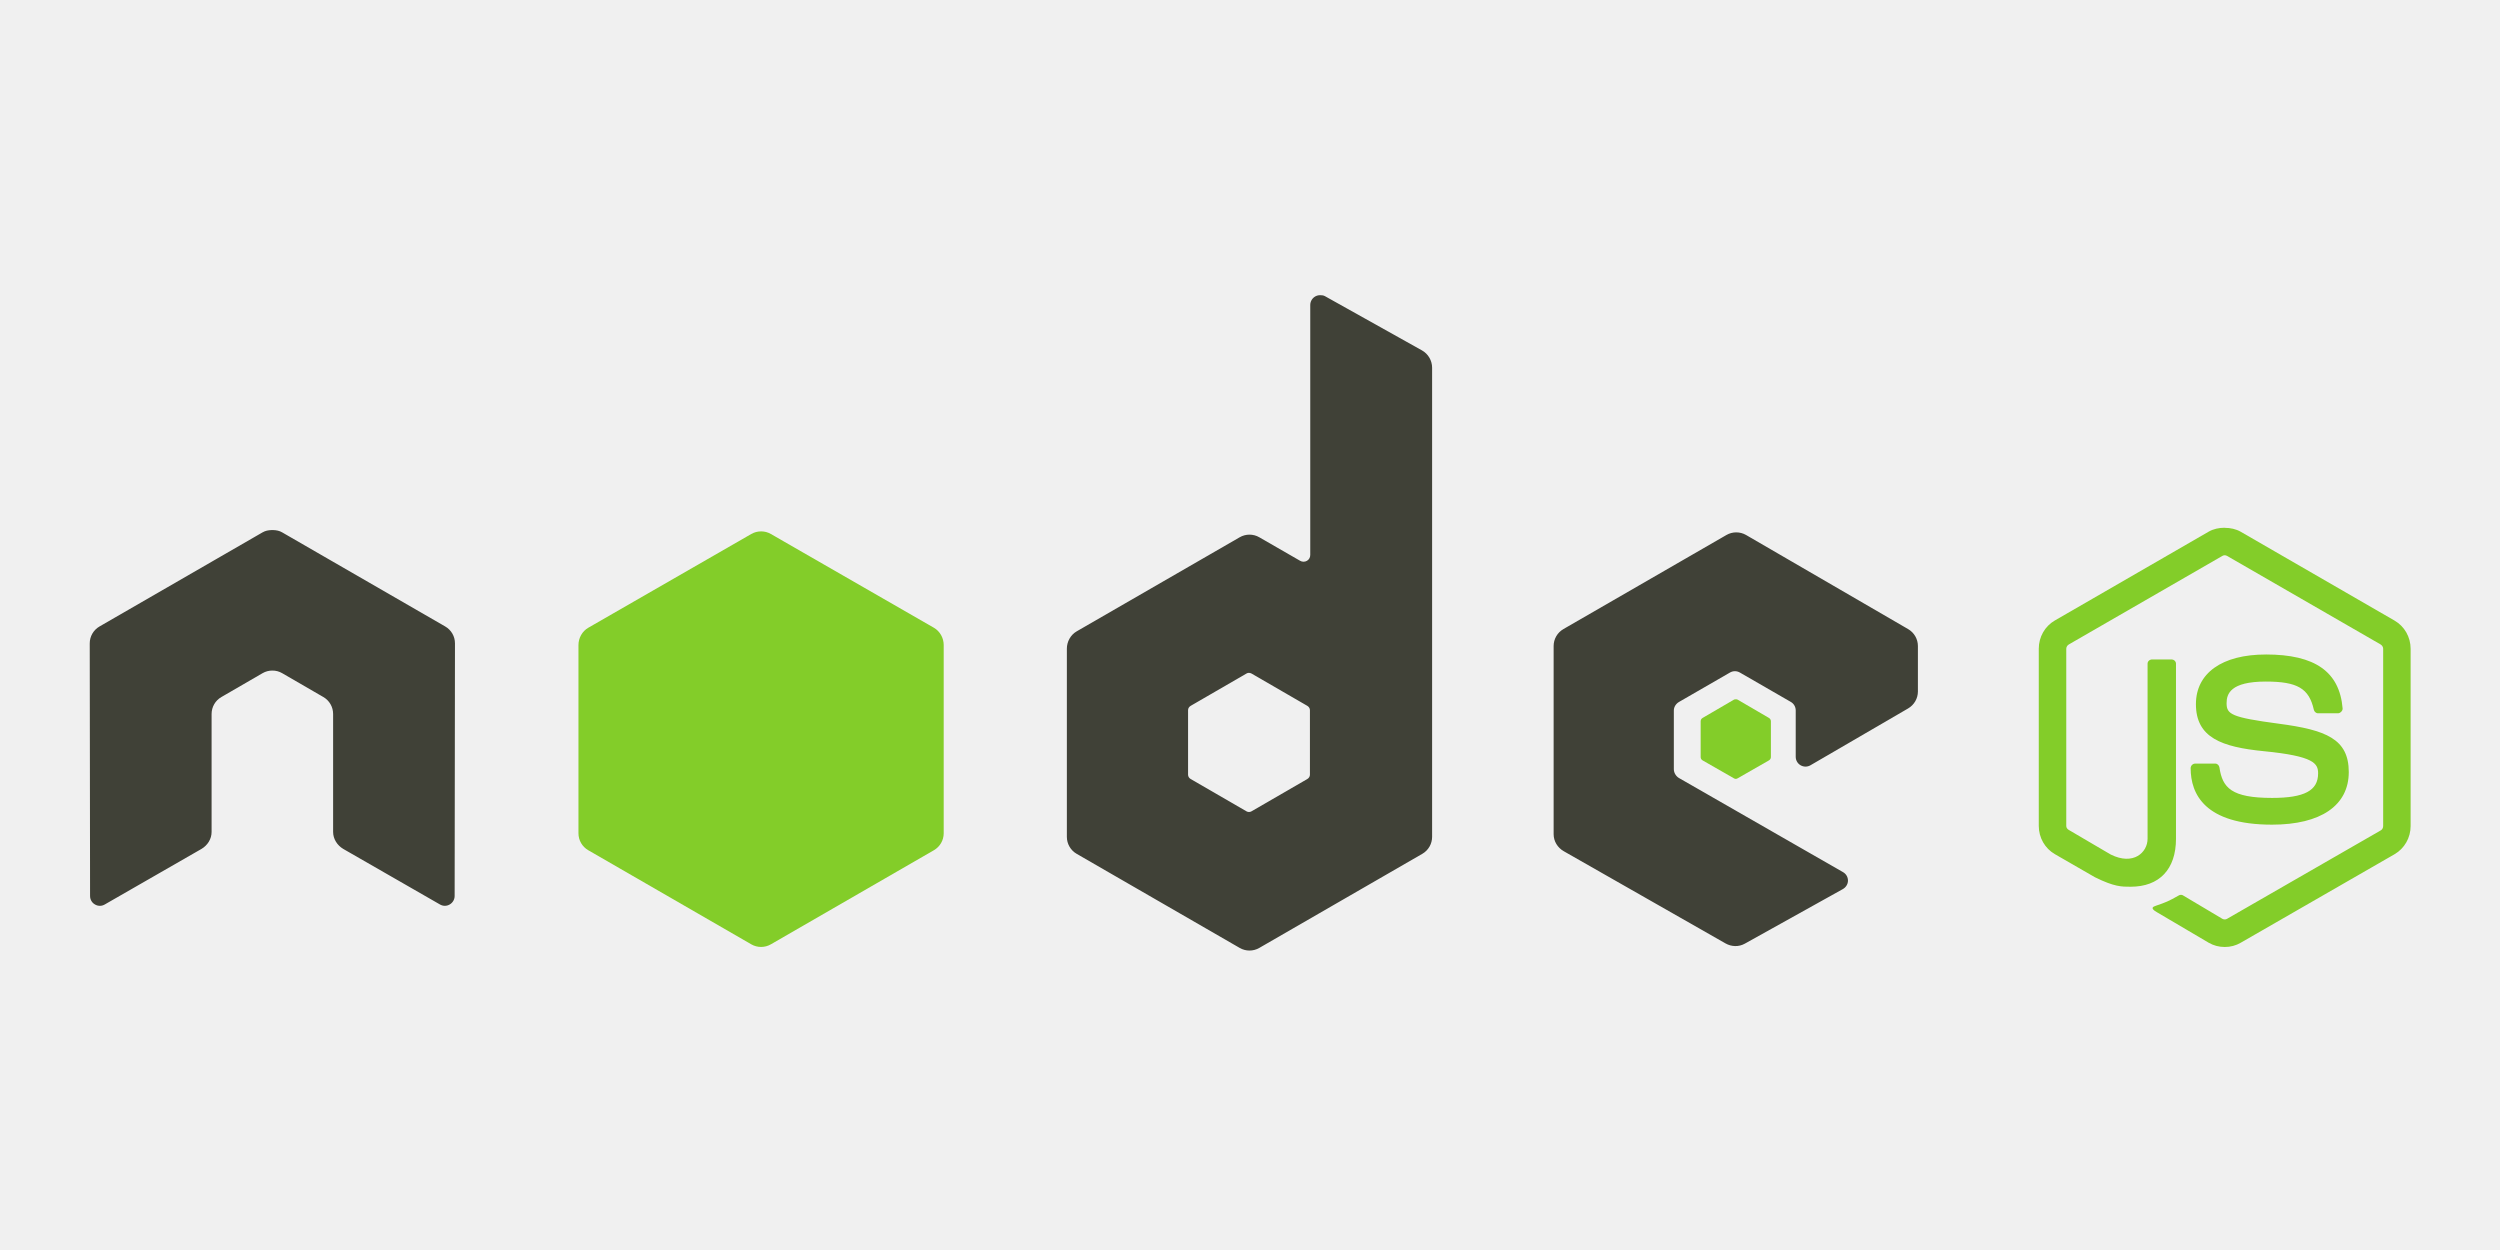
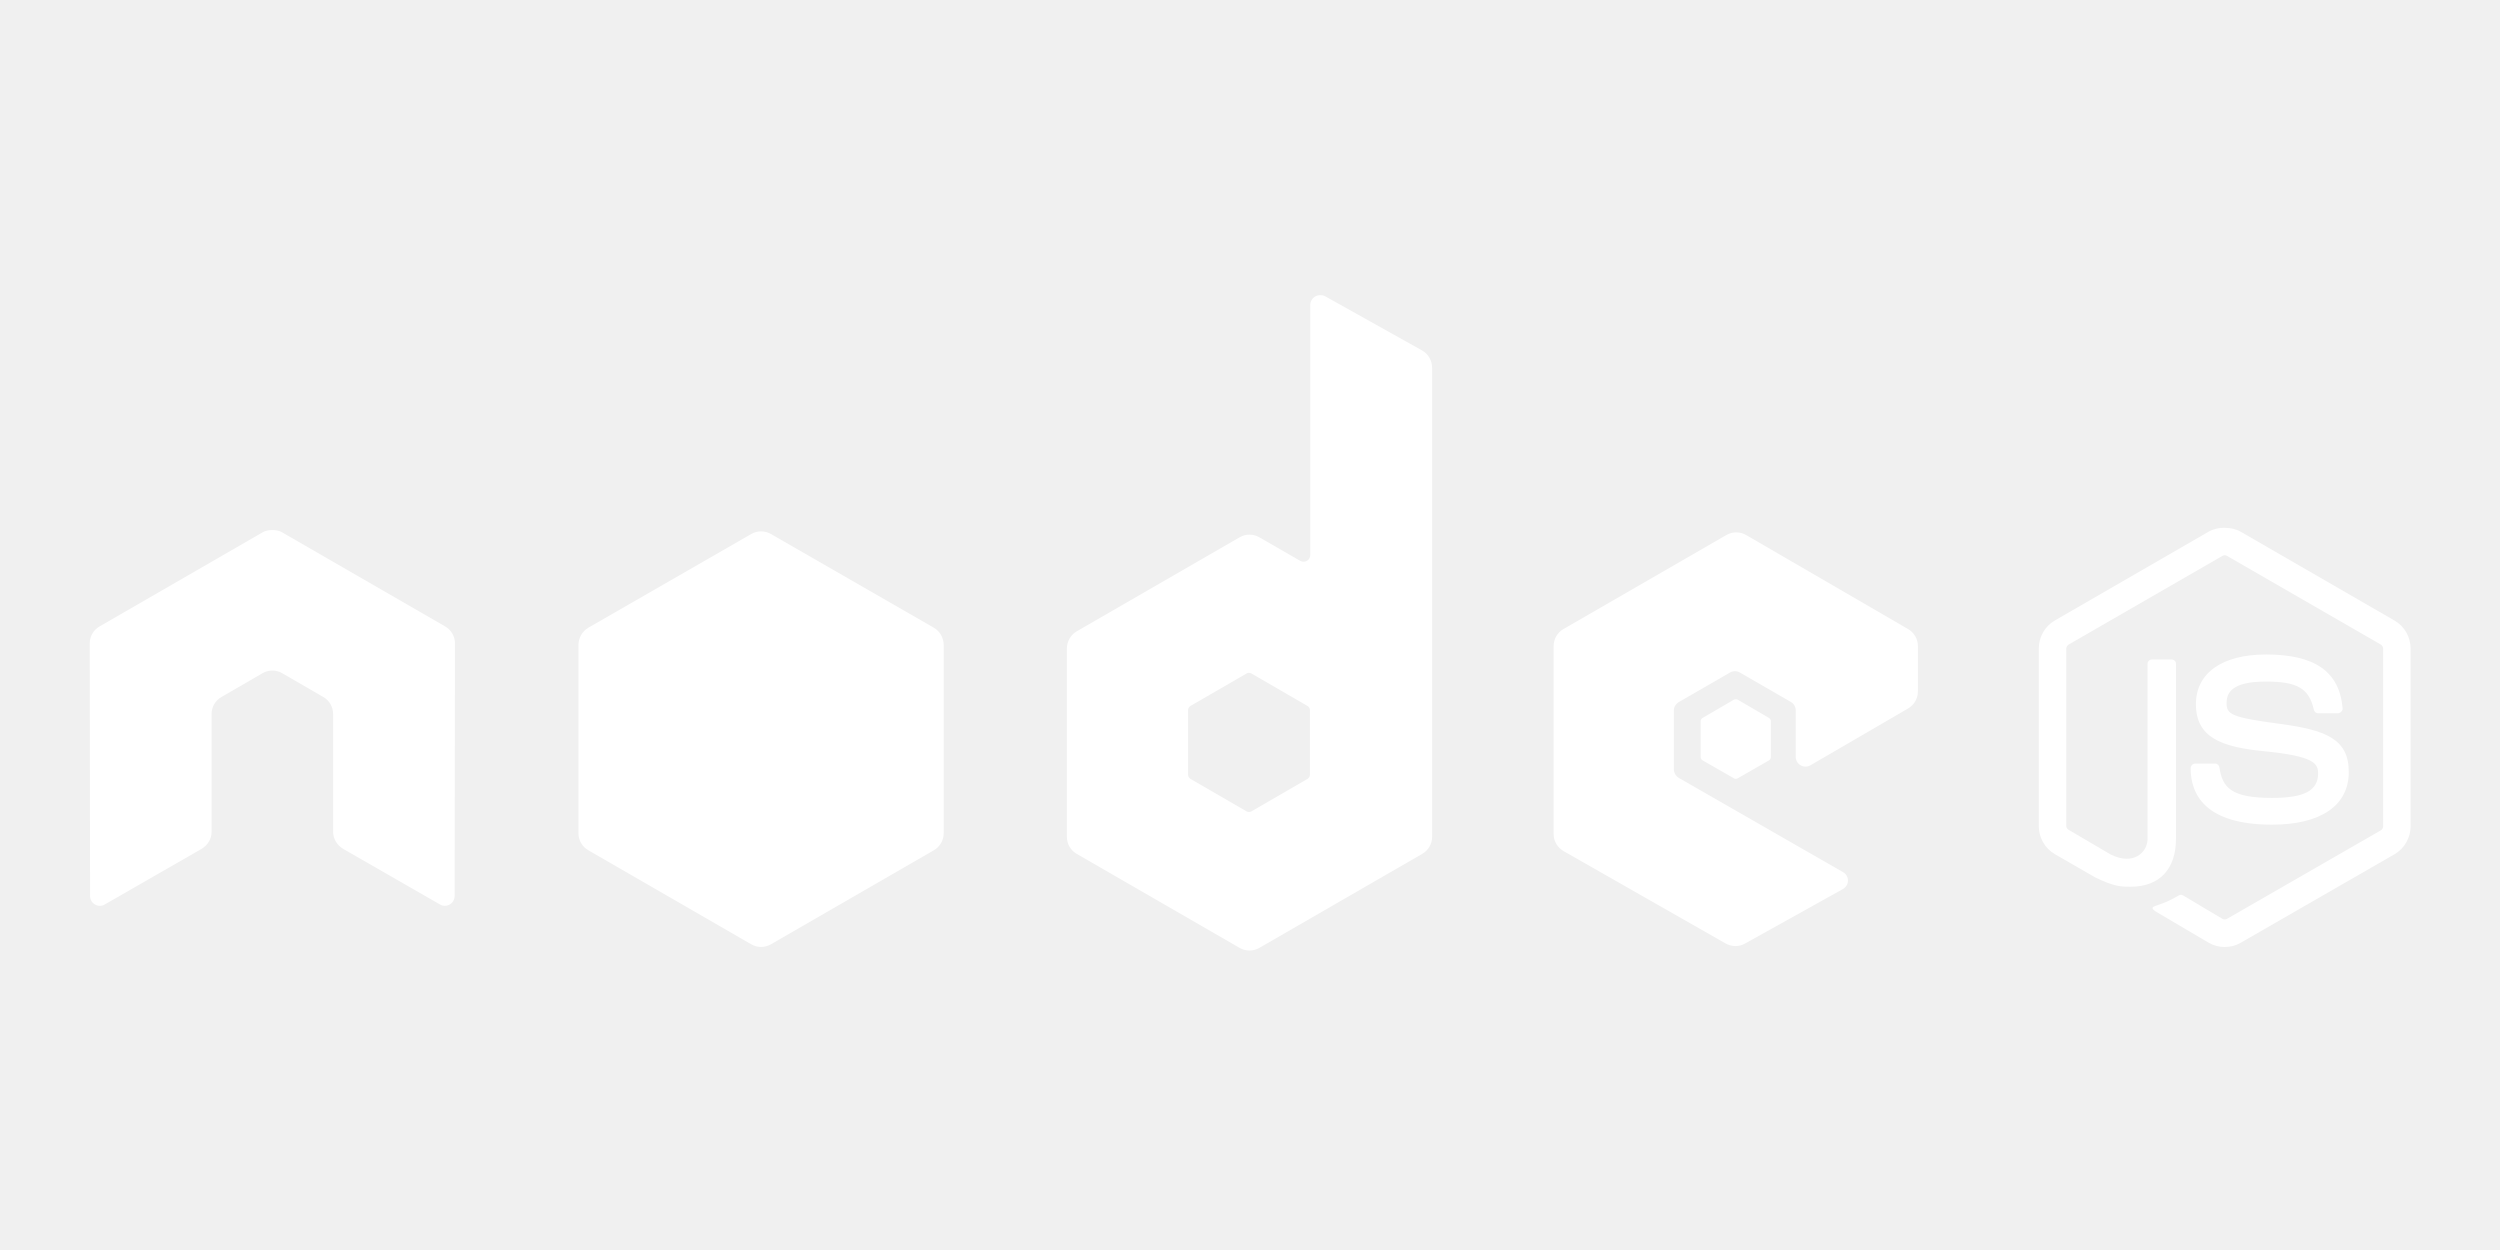
<svg xmlns="http://www.w3.org/2000/svg" width="120" height="60" preserveAspectRatio="xMidYMid">
  <g transform="matrix(.217946 0 0 .217946 4.120542 14.08555)">
-     <path d="M471.05 51.6c-1.245 0-2.455.257-3.526.863l-33.888 19.57c-2.193 1.263-3.526 3.65-3.526 6.188v39.07c0 2.537 1.333 4.92 3.526 6.187l8.85 5.1c4.3 2.12 5.886 2.086 7.843 2.086 6.366 0 10-3.863 10-10.577V81.542c0-.545-.472-.935-1.007-.935h-4.245c-.544 0-1.007.4-1.007.935v38.565c0 2.976-3.1 5.97-8.13 3.454l-9.2-5.396c-.325-.177-.576-.5-.576-.863v-39.07c0-.37.248-.748.576-.935l33.817-19.5c.317-.182.694-.182 1.007 0l33.817 19.5c.322.193.576.553.576.935v39.07c0 .373-.187.755-.504.935l-33.888 19.5c-.3.173-.7.173-1.007 0l-8.706-5.18c-.26-.152-.613-.14-.863 0-2.403 1.362-2.855 1.52-5.108 2.302-.555.193-1.4.494.288 1.44l11.368 6.7c1.082.626 2.288.935 3.526.935 1.255 0 2.443-.3 3.526-.935l33.888-19.5c2.193-1.276 3.526-3.65 3.526-6.187v-39.07c0-2.538-1.333-4.92-3.526-6.188l-33.888-19.57c-1.062-.606-2.28-.863-3.526-.863zm9.066 27.918c-9.65 0-15.397 4.107-15.397 10.936 0 7.4 5.704 9.444 14.966 10.36 11.08 1.085 11.944 2.712 11.944 4.893 0 3.783-3.016 5.396-10.145 5.396-8.956 0-10.925-2.236-11.584-6.7-.078-.478-.446-.863-.935-.863h-4.4a1.03 1.03 0 0 0-1.007 1.007c0 5.703 3.102 12.447 17.916 12.447 10.723 0 16.908-4.2 16.908-11.584 0-7.3-4.996-9.273-15.397-10.65-10.5-1.4-11.512-2.07-11.512-4.533 0-2.032.85-4.75 8.634-4.75 6.953 0 9.523 1.5 10.577 6.188.092.44.48.8.935.8h4.4c.27 0 .532-.166.72-.36.184-.207.314-.44.288-.72-.68-8.074-6.064-11.872-16.908-11.872z" fill="#83cd29" />
-     <path d="M271.82.383a2.18 2.18 0 0 0-1.079.288 2.18 2.18 0 0 0-1.079 1.871v55.042c0 .54-.252 1.024-.72 1.295a1.5 1.5 0 0 1-1.511 0l-8.994-5.18a4.31 4.31 0 0 0-4.317 0L218.218 74.42c-1.342.774-2.16 2.264-2.16 3.813v41.443a4.31 4.31 0 0 0 2.159 3.741l35.903 20.722a4.3 4.3 0 0 0 4.317 0l35.903-20.722a4.31 4.31 0 0 0 2.159-3.741V16.356c0-1.572-.858-3.047-2.23-3.813L272.9.598c-.336-.187-.708-.22-1.08-.216zM40.86 52.115c-.685.028-1.328.147-1.943.504L3.015 73.34a4.3 4.3 0 0 0-2.158 3.741L.93 132.7c0 .774.4 1.492 1.08 1.87.667.4 1.494.4 2.158 0l21.297-12.232c1.35-.8 2.23-2.196 2.23-3.74V92.623c0-1.55.815-2.97 2.16-3.74l9.066-5.252a4.25 4.25 0 0 1 2.158-.576 4.24 4.24 0 0 1 2.159.576L52.3 88.88c1.343.77 2.158 2.192 2.158 3.74v25.974c0 1.546.9 2.95 2.23 3.74l21.297 12.232c.67.4 1.495.4 2.158 0 .66-.38 1.08-1.097 1.08-1.87l.072-55.617a4.28 4.28 0 0 0-2.158-3.741L43.235 52.618c-.607-.356-1.253-.476-1.943-.504h-.43zm322.624.504a4.29 4.29 0 0 0-2.159.576l-35.903 20.722c-1.34.775-2.16 2.192-2.16 3.74V119.1c0 1.558.878 2.97 2.23 3.74l35.615 20.3c1.315.75 2.92.807 4.245.07l21.585-12.016c.685-.38 1.148-1.09 1.15-1.87s-.403-1.482-1.08-1.87l-36.12-20.722c-.676-.386-1.15-1.167-1.15-1.943V91.83c0-.774.48-1.484 1.15-1.87l11.224-6.476c.668-.386 1.488-.386 2.16 0L375.5 89.96a2.15 2.15 0 0 1 1.079 1.87v10.217a2.15 2.15 0 0 0 1.079 1.87c.673.388 1.488.39 2.16 0L401.33 91.4c1.335-.776 2.16-2.197 2.16-3.74v-10a4.32 4.32 0 0 0-2.159-3.741l-35.687-20.722a4.28 4.28 0 0 0-2.159-.576zm-107.35 30.94a1.21 1.21 0 0 1 .576.143l12.303 7.123c.334.193.576.55.576.935v14.246c0 .387-.24.743-.576.935l-12.303 7.123c-.335.19-.744.19-1.08 0l-12.303-7.123c-.335-.193-.576-.55-.576-.935V91.758c0-.386.242-.74.576-.935l12.303-7.122c.168-.097.316-.143.504-.143v-.001z" fill="#404137" />
-     <path d="M148.714 52.402a4.31 4.31 0 0 0-2.16.576l-35.903 20.65c-1.342.774-2.158 2.265-2.158 3.813v41.443a4.3 4.3 0 0 0 2.158 3.74l35.903 20.722a4.3 4.3 0 0 0 4.317 0l35.903-20.722a4.31 4.31 0 0 0 2.159-3.741V77.44c0-1.55-.816-3.04-2.16-3.813l-35.903-20.65a4.27 4.27 0 0 0-2.16-.576zm214.7 36.983c-.143 0-.302 0-.432.07l-6.907 4.03a.84.84 0 0 0-.432.719v7.915c0 .298.173.57.432.72l6.907 3.957a.75.75 0 0 0 .79 0l6.907-3.957c.256-.147.432-.422.432-.72v-7.915c0-.298-.175-.57-.432-.72l-6.907-4.03c-.128-.076-.216-.07-.36-.07z" fill="#83cd29" />
+     <path d="M471.05 51.6c-1.245 0-2.455.257-3.526.863l-33.888 19.57c-2.193 1.263-3.526 3.65-3.526 6.188v39.07c0 2.537 1.333 4.92 3.526 6.187l8.85 5.1c4.3 2.12 5.886 2.086 7.843 2.086 6.366 0 10-3.863 10-10.577V81.542c0-.545-.472-.935-1.007-.935h-4.245c-.544 0-1.007.4-1.007.935v38.565c0 2.976-3.1 5.97-8.13 3.454l-9.2-5.396c-.325-.177-.576-.5-.576-.863v-39.07c0-.37.248-.748.576-.935l33.817-19.5c.317-.182.694-.182 1.007 0l33.817 19.5c.322.193.576.553.576.935v39.07c0 .373-.187.755-.504.935l-33.888 19.5c-.3.173-.7.173-1.007 0l-8.706-5.18c-.26-.152-.613-.14-.863 0-2.403 1.362-2.855 1.52-5.108 2.302-.555.193-1.4.494.288 1.44l11.368 6.7c1.082.626 2.288.935 3.526.935 1.255 0 2.443-.3 3.526-.935l33.888-19.5c2.193-1.276 3.526-3.65 3.526-6.187v-39.07c0-2.538-1.333-4.92-3.526-6.188l-33.888-19.57c-1.062-.606-2.28-.863-3.526-.863zm9.066 27.918c-9.65 0-15.397 4.107-15.397 10.936 0 7.4 5.704 9.444 14.966 10.36 11.08 1.085 11.944 2.712 11.944 4.893 0 3.783-3.016 5.396-10.145 5.396-8.956 0-10.925-2.236-11.584-6.7-.078-.478-.446-.863-.935-.863h-4.4a1.03 1.03 0 0 0-1.007 1.007c0 5.703 3.102 12.447 17.916 12.447 10.723 0 16.908-4.2 16.908-11.584 0-7.3-4.996-9.273-15.397-10.65-10.5-1.4-11.512-2.07-11.512-4.533 0-2.032.85-4.75 8.634-4.75 6.953 0 9.523 1.5 10.577 6.188.092.44.48.8.935.8h4.4c.27 0 .532-.166.72-.36.184-.207.314-.44.288-.72-.68-8.074-6.064-11.872-16.908-11.872z" fill="#ffffff" />
+     <path d="M271.82.383a2.18 2.18 0 0 0-1.079.288 2.18 2.18 0 0 0-1.079 1.871v55.042c0 .54-.252 1.024-.72 1.295a1.5 1.5 0 0 1-1.511 0l-8.994-5.18a4.31 4.31 0 0 0-4.317 0L218.218 74.42c-1.342.774-2.16 2.264-2.16 3.813v41.443a4.31 4.31 0 0 0 2.159 3.741l35.903 20.722a4.3 4.3 0 0 0 4.317 0l35.903-20.722a4.31 4.31 0 0 0 2.159-3.741V16.356c0-1.572-.858-3.047-2.23-3.813L272.9.598c-.336-.187-.708-.22-1.08-.216zM40.86 52.115c-.685.028-1.328.147-1.943.504L3.015 73.34a4.3 4.3 0 0 0-2.158 3.741L.93 132.7c0 .774.4 1.492 1.08 1.87.667.4 1.494.4 2.158 0l21.297-12.232c1.35-.8 2.23-2.196 2.23-3.74V92.623c0-1.55.815-2.97 2.16-3.74l9.066-5.252a4.25 4.25 0 0 1 2.158-.576 4.24 4.24 0 0 1 2.159.576L52.3 88.88c1.343.77 2.158 2.192 2.158 3.74v25.974c0 1.546.9 2.95 2.23 3.74l21.297 12.232c.67.4 1.495.4 2.158 0 .66-.38 1.08-1.097 1.08-1.87l.072-55.617a4.28 4.28 0 0 0-2.158-3.741L43.235 52.618c-.607-.356-1.253-.476-1.943-.504h-.43zm322.624.504a4.29 4.29 0 0 0-2.159.576l-35.903 20.722c-1.34.775-2.16 2.192-2.16 3.74V119.1c0 1.558.878 2.97 2.23 3.74l35.615 20.3c1.315.75 2.92.807 4.245.07l21.585-12.016c.685-.38 1.148-1.09 1.15-1.87s-.403-1.482-1.08-1.87l-36.12-20.722c-.676-.386-1.15-1.167-1.15-1.943V91.83c0-.774.48-1.484 1.15-1.87l11.224-6.476c.668-.386 1.488-.386 2.16 0L375.5 89.96a2.15 2.15 0 0 1 1.079 1.87v10.217a2.15 2.15 0 0 0 1.079 1.87c.673.388 1.488.39 2.16 0L401.33 91.4c1.335-.776 2.16-2.197 2.16-3.74v-10a4.32 4.32 0 0 0-2.159-3.741l-35.687-20.722a4.28 4.28 0 0 0-2.159-.576zm-107.35 30.94a1.21 1.21 0 0 1 .576.143l12.303 7.123c.334.193.576.55.576.935v14.246c0 .387-.24.743-.576.935l-12.303 7.123c-.335.19-.744.19-1.08 0l-12.303-7.123c-.335-.193-.576-.55-.576-.935V91.758c0-.386.242-.74.576-.935l12.303-7.122c.168-.097.316-.143.504-.143v-.001z" fill="#ffffff" />
+     <path d="M148.714 52.402a4.31 4.31 0 0 0-2.16.576l-35.903 20.65c-1.342.774-2.158 2.265-2.158 3.813v41.443a4.3 4.3 0 0 0 2.158 3.74l35.903 20.722a4.3 4.3 0 0 0 4.317 0l35.903-20.722a4.31 4.31 0 0 0 2.159-3.741V77.44c0-1.55-.816-3.04-2.16-3.813l-35.903-20.65a4.27 4.27 0 0 0-2.16-.576zm214.7 36.983c-.143 0-.302 0-.432.07l-6.907 4.03a.84.84 0 0 0-.432.719v7.915c0 .298.173.57.432.72l6.907 3.957a.75.75 0 0 0 .79 0l6.907-3.957c.256-.147.432-.422.432-.72v-7.915c0-.298-.175-.57-.432-.72l-6.907-4.03c-.128-.076-.216-.07-.36-.07z" fill="#ffffff" />
  </g>
</svg>
